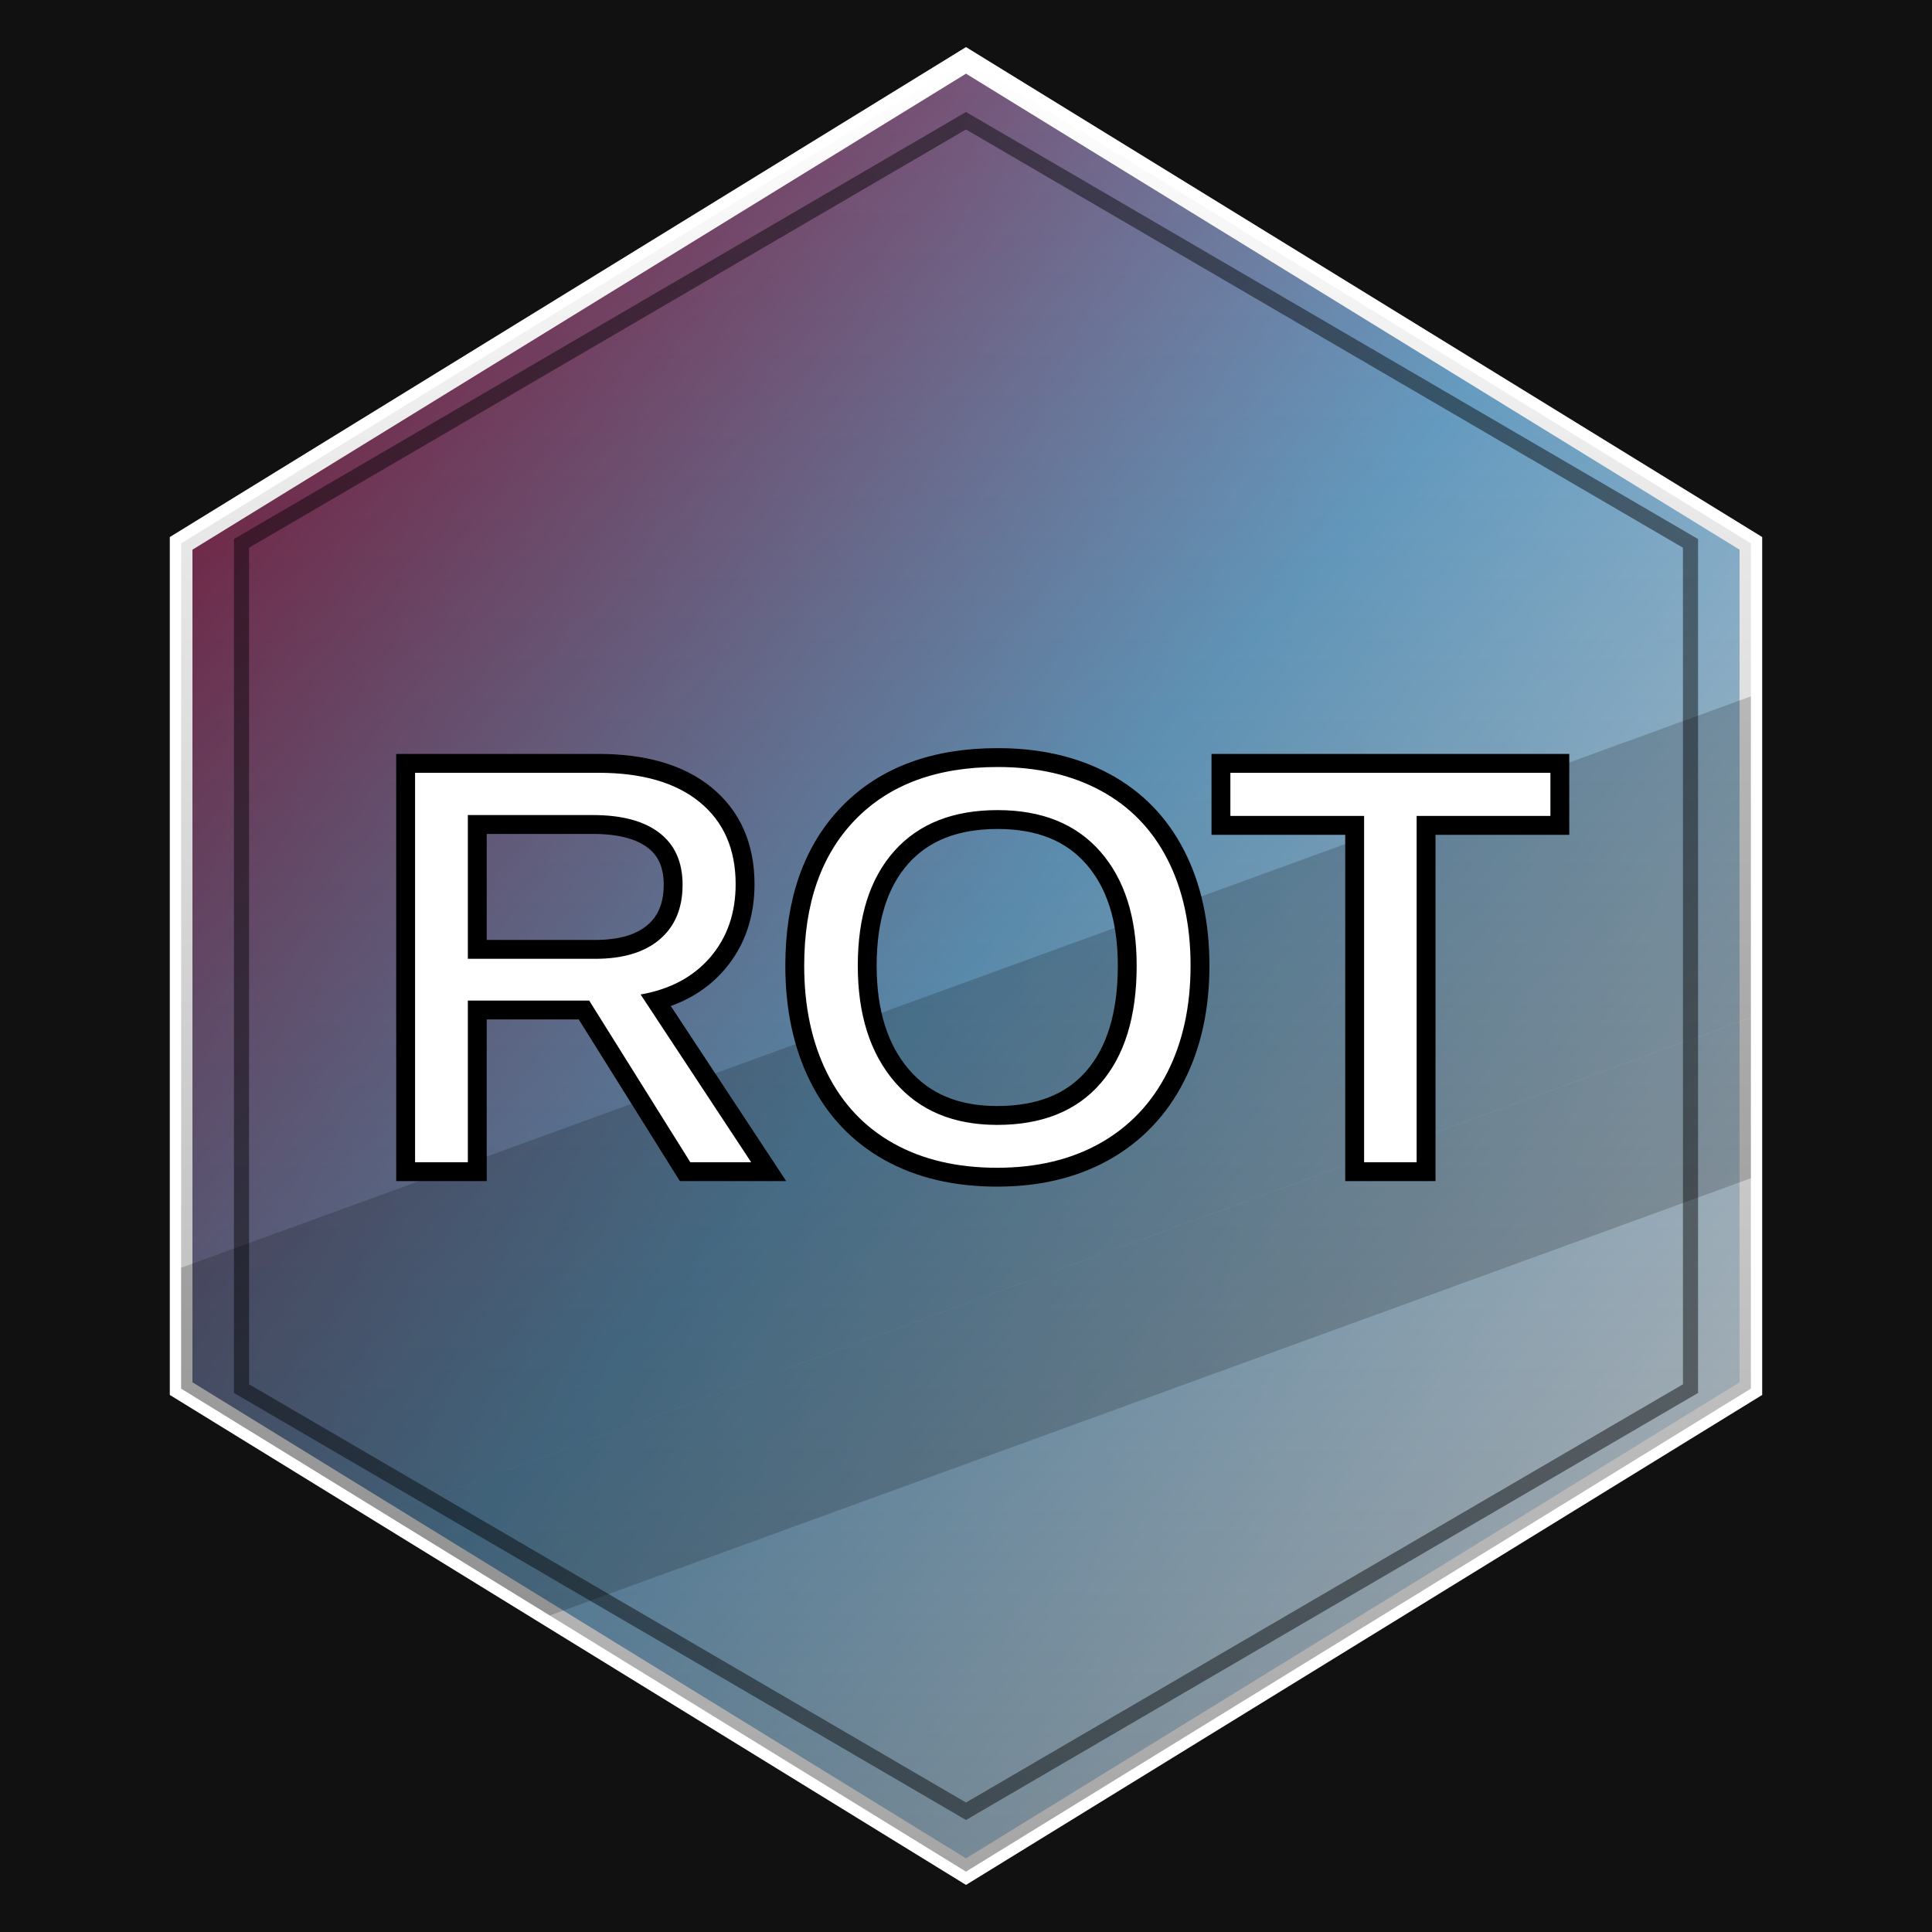
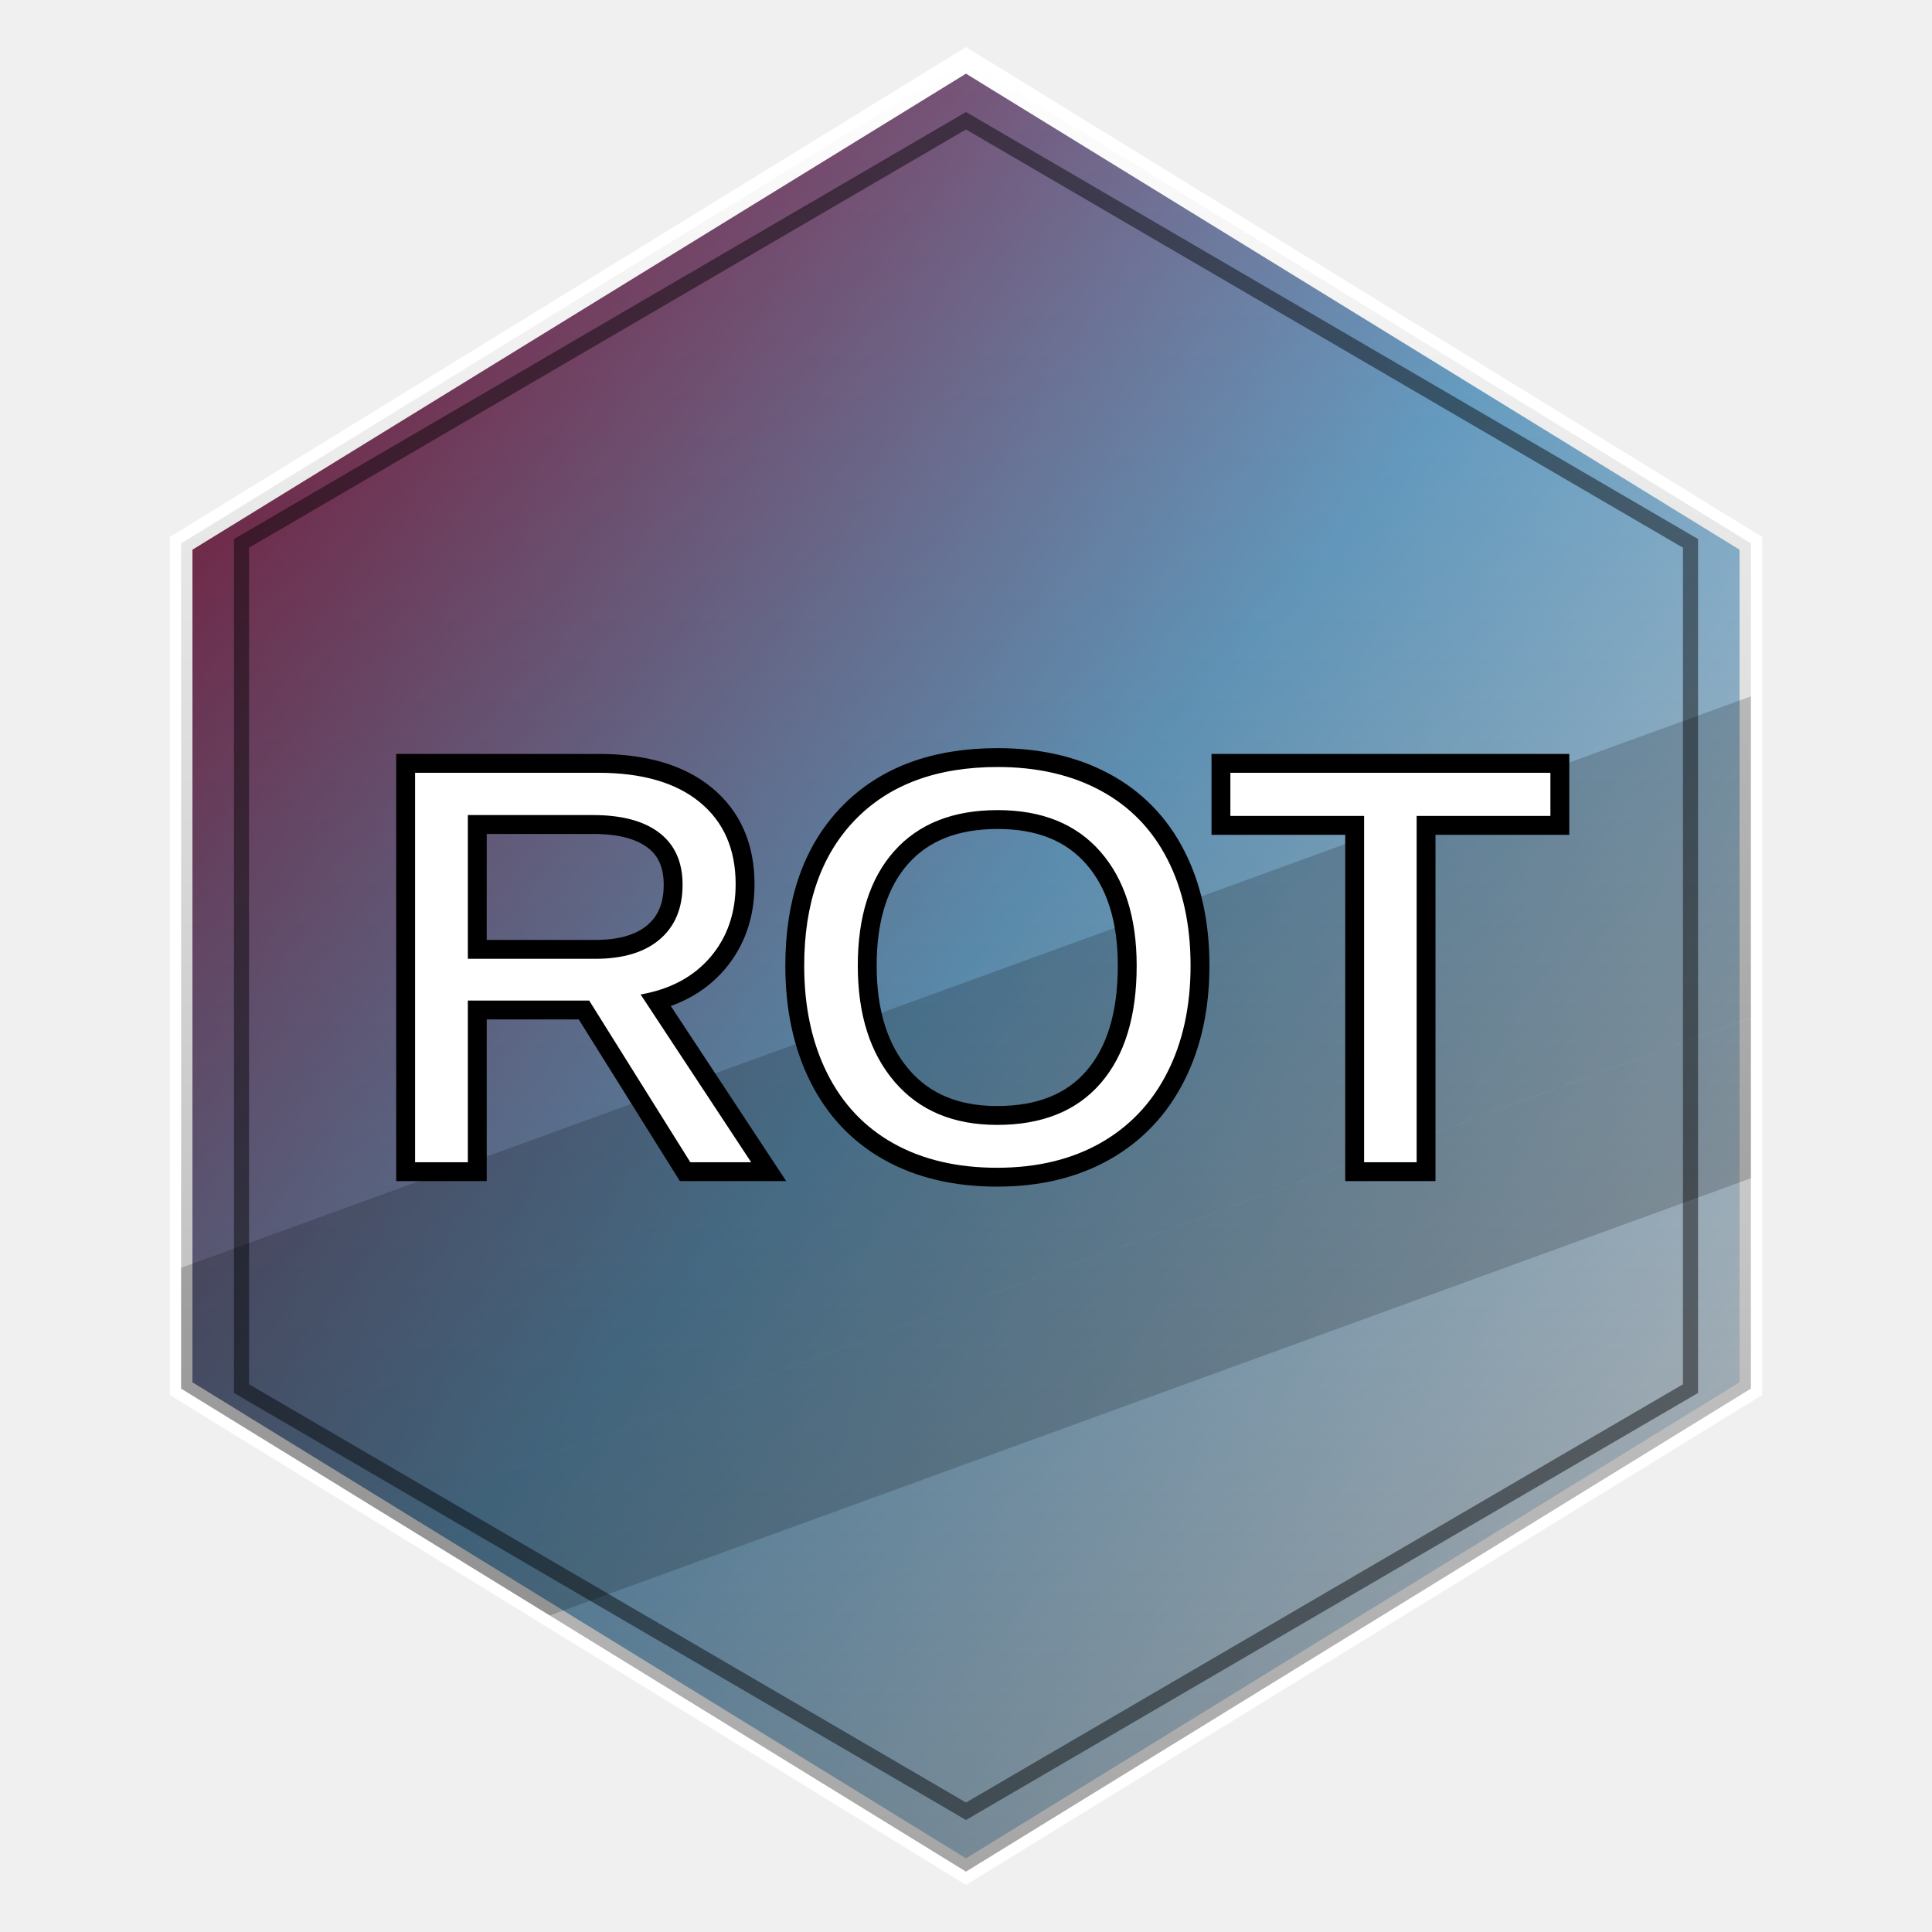
<svg xmlns="http://www.w3.org/2000/svg" width="512" height="512" viewBox="0 0 512 512" version="1.1">
  <defs>
    <linearGradient id="bgGrad" x1="0%" y1="0%" x2="100%" y2="100%">
      <stop offset="0%" stop-color="#800020" />
      <stop offset="50%" stop-color="#6CA6CD" />
      <stop offset="100%" stop-color="#FFFFFF" />
    </linearGradient>
    <linearGradient id="innerGrad" x1="0%" y1="0%" x2="0%" y2="100%">
      <stop offset="0%" stop-color="#000000" stop-opacity="0.0" />
      <stop offset="100%" stop-color="#000000" stop-opacity="0.35" />
    </linearGradient>
    <clipPath id="hexClip">
      <polygon points="         256,16         464,144         464,368         256,496         48,368         48,144       " />
    </clipPath>
  </defs>
-   <rect width="512" height="512" fill="#111111" />
  <polygon points="256,16 464,144 464,368 256,496 48,368 48,144" fill="url(#bgGrad)" stroke="#ffffff" stroke-width="6" />
  <polygon points="256,32 448,144 448,368 256,480 64,368 64,144" fill="none" stroke="#000000" stroke-opacity="0.45" stroke-width="4" />
  <polygon points="256,16 464,144 464,368 256,496 48,368 48,144" fill="url(#innerGrad)" clip-path="url(#hexClip)" />
  <g opacity="0.18" clip-path="url(#hexClip)">
    <rect x="-50" y="260" width="612" height="80" fill="#000000" transform="rotate(-20 256 256)" />
    <rect x="-80" y="340" width="612" height="40" fill="#000000" transform="rotate(-20 256 256)" />
  </g>
  <text x="256" y="256" font-family="Arial Black, Arial, sans-serif" font-size="150" fill="#ffffff" text-anchor="middle" dominant-baseline="central" paint-order="stroke" stroke="#000000" stroke-width="10">
    ROT
  </text>
</svg>
